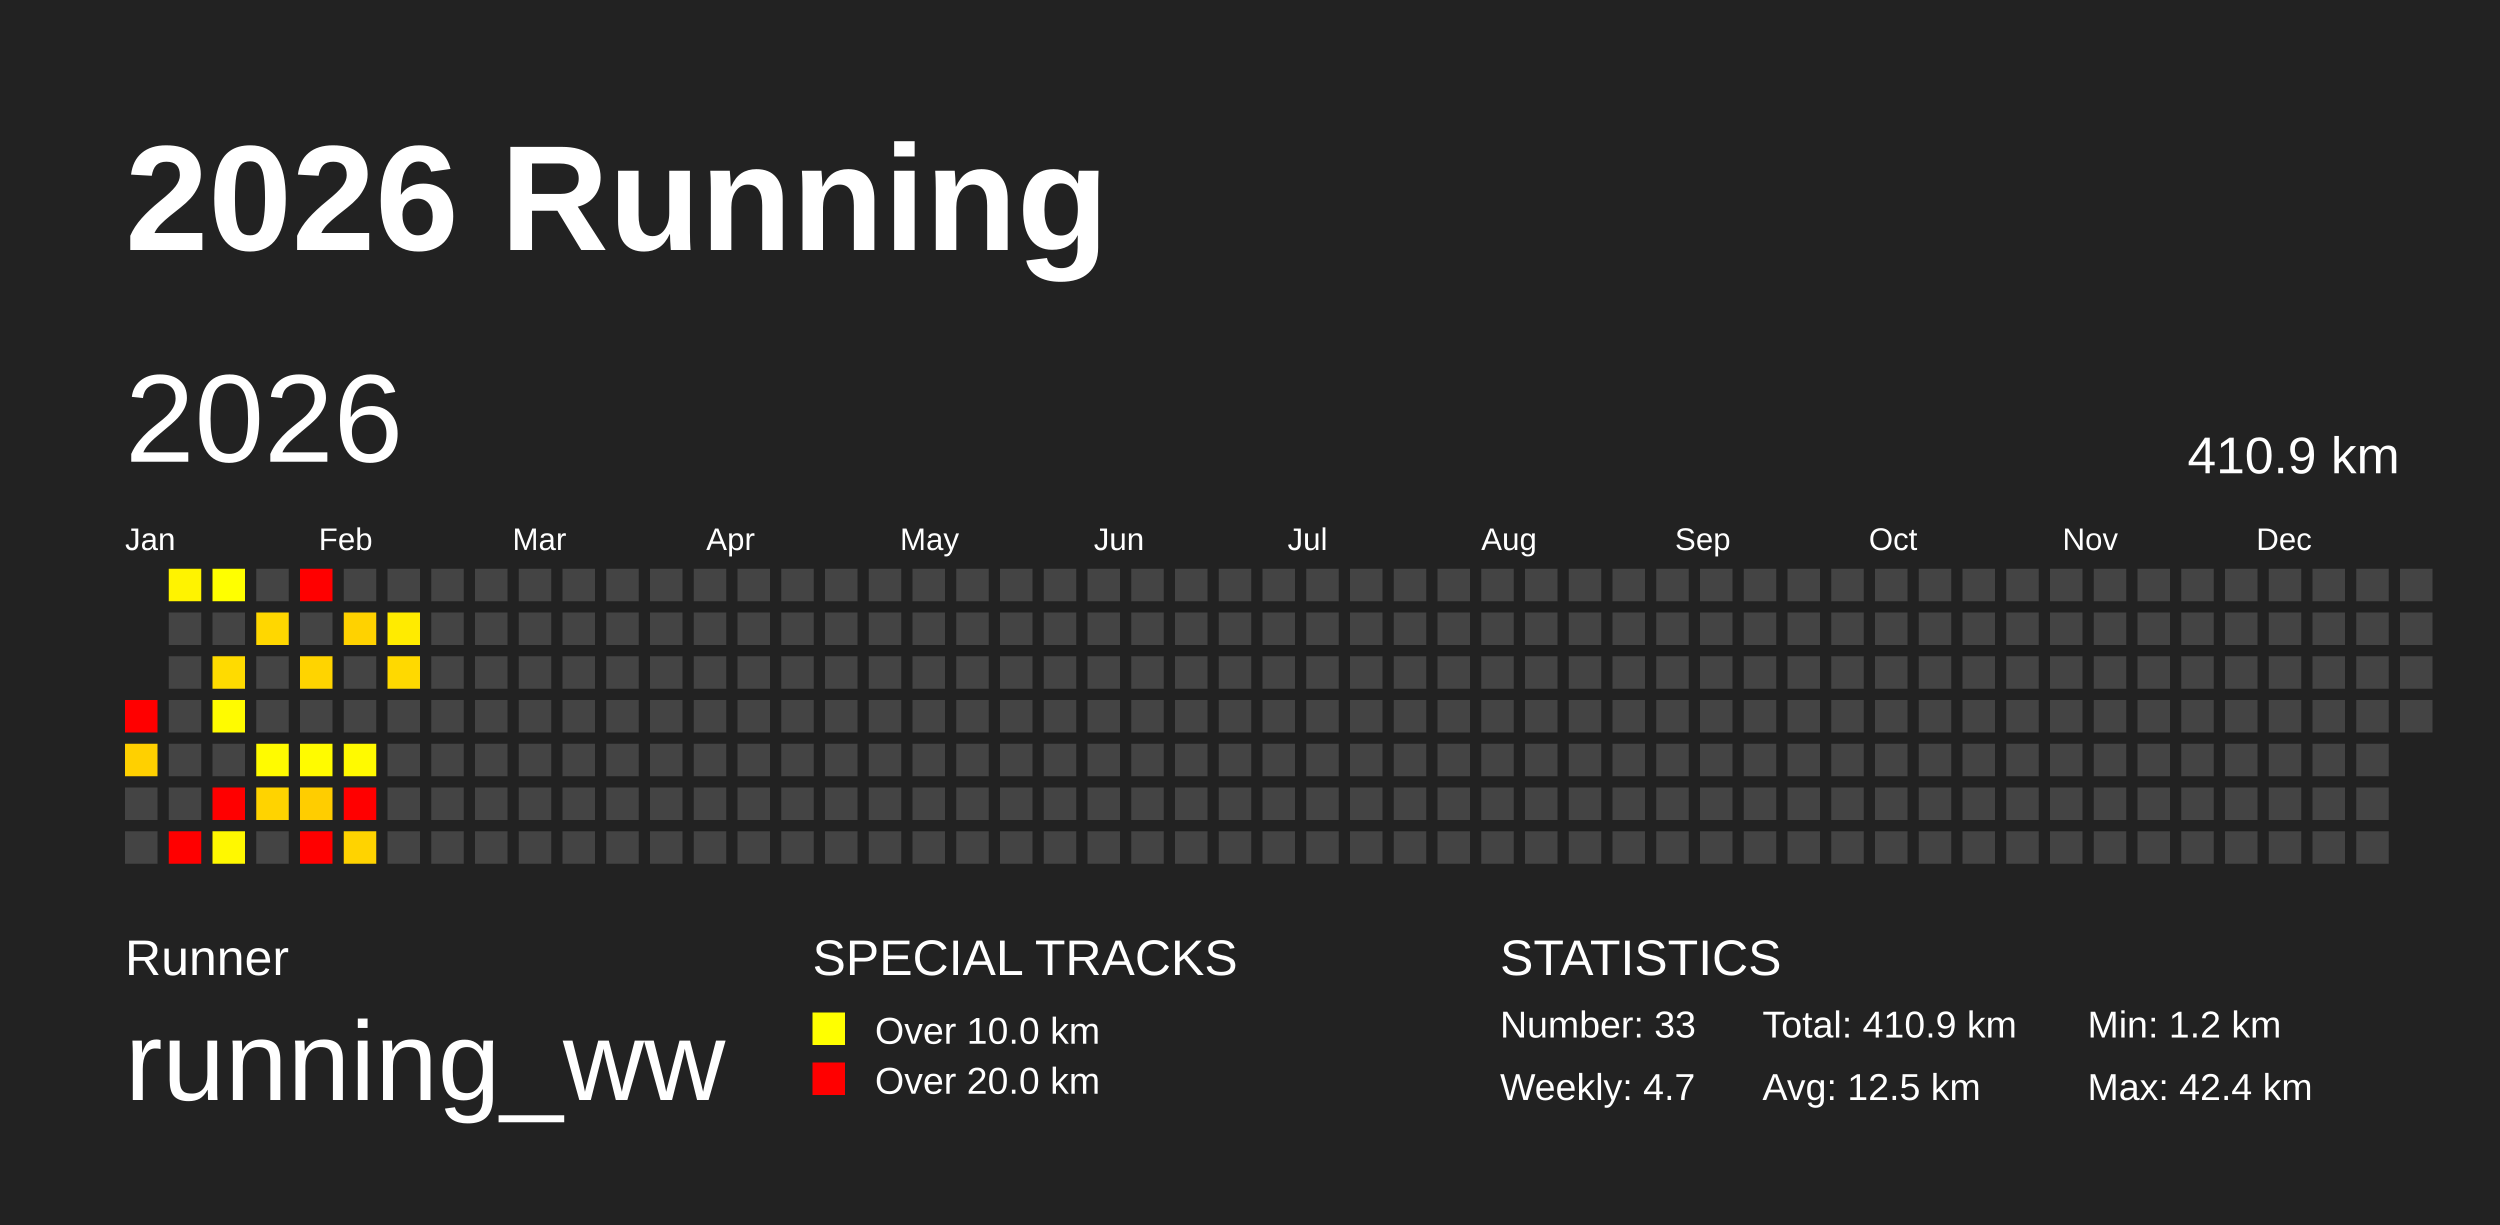
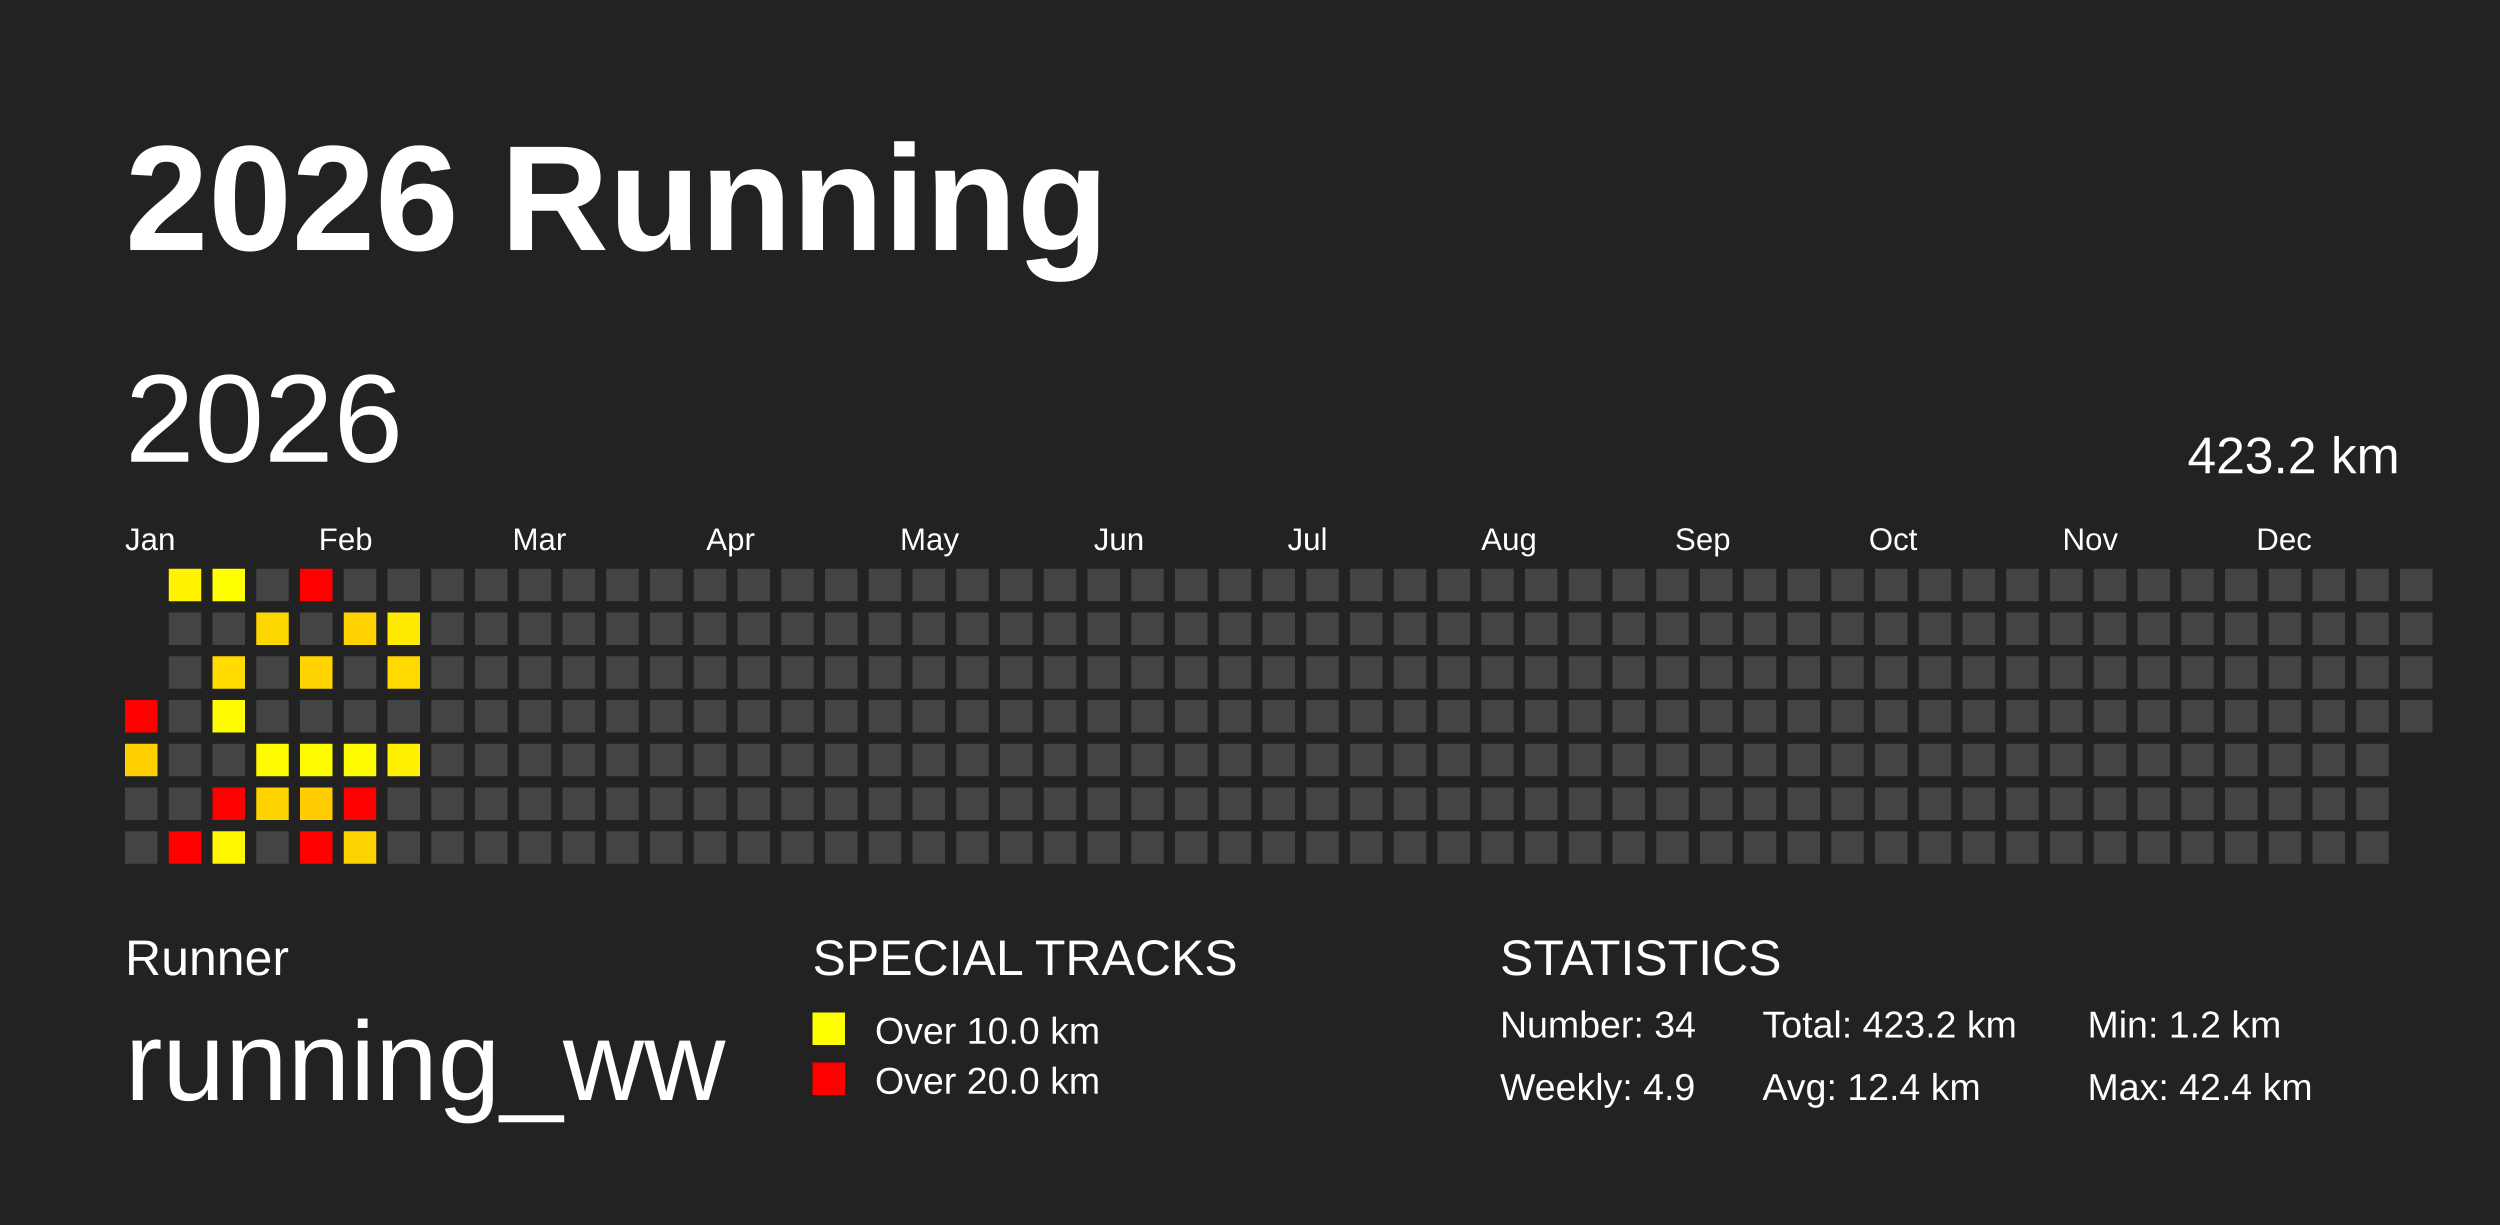
<svg xmlns="http://www.w3.org/2000/svg" baseProfile="full" height="98mm" version="1.1" viewBox="0,0,200,98" width="200mm">
  <defs />
  <rect fill="#222222" height="98" width="200" x="0" y="0" />
  <text fill="#FFFFFF" style="font-size:12px; font-family:Arial; font-weight:bold;" x="10" y="20">2026 Running</text>
  <text fill="#FFFFFF" style="font-size:4px; font-family:Arial" x="10" y="78">Runner</text>
  <text fill="#FFFFFF" style="font-size:9px; font-family:Arial" x="10" y="88">running_ww</text>
  <text fill="#FFFFFF" style="font-size:4px; font-family:Arial" x="65" y="78">SPECIAL TRACKS</text>
  <rect fill="yellow" height="2.6" width="2.6" x="65" y="81" />
  <text fill="#FFFFFF" style="font-size:3px; font-family:Arial" x="70" y="83.5">Over 10.0 km</text>
  <rect fill="red" height="2.6" width="2.6" x="65" y="85" />
  <text fill="#FFFFFF" style="font-size:3px; font-family:Arial" x="70" y="87.5">Over 20.0 km</text>
  <text fill="#FFFFFF" style="font-size:4px; font-family:Arial" x="120" y="78">STATISTICS</text>
-   <text fill="#FFFFFF" style="font-size:3px; font-family:Arial" x="120" y="83">Number: 33</text>
-   <text fill="#FFFFFF" style="font-size:3px; font-family:Arial" x="120" y="88">Weekly: 4.7</text>
-   <text fill="#FFFFFF" style="font-size:3px; font-family:Arial" x="141" y="83">Total: 410.9 km</text>
-   <text fill="#FFFFFF" style="font-size:3px; font-family:Arial" x="141" y="88">Avg: 12.5 km</text>
+   <text fill="#FFFFFF" style="font-size:3px; font-family:Arial" x="120" y="83">Number: 34</text>
+   <text fill="#FFFFFF" style="font-size:3px; font-family:Arial" x="120" y="88">Weekly: 4.9</text>
+   <text fill="#FFFFFF" style="font-size:3px; font-family:Arial" x="141" y="83">Total: 423.2 km</text>
+   <text fill="#FFFFFF" style="font-size:3px; font-family:Arial" x="141" y="88">Avg: 12.4 km</text>
  <text fill="#FFFFFF" style="font-size:3px; font-family:Arial" x="167" y="83">Min: 1.2 km</text>
  <text fill="#FFFFFF" style="font-size:3px; font-family:Arial" x="167" y="88">Max: 42.4 km</text>
  <text dominant-baseline="hanging" fill="#FFFFFF" style="font-size:10.0px; font-family:Arial;" x="10" y="30">2026</text>
-   <text dominant-baseline="hanging" fill="#FFFFFF" style="font-size:4.125px; font-family:Arial;" x="175" y="35">410.9 km</text>
+   <text dominant-baseline="hanging" fill="#FFFFFF" style="font-size:4.125px; font-family:Arial;" x="175" y="35">423.2 km</text>
  <text fill="#FFFFFF" style="font-size:2.5px; font-family:Arial" x="10.0" y="44">Jan</text>
  <text fill="#FFFFFF" style="font-size:2.5px; font-family:Arial" x="25.5" y="44">Feb</text>
  <text fill="#FFFFFF" style="font-size:2.5px; font-family:Arial" x="41.0" y="44">Mar</text>
  <text fill="#FFFFFF" style="font-size:2.5px; font-family:Arial" x="56.5" y="44">Apr</text>
  <text fill="#FFFFFF" style="font-size:2.5px; font-family:Arial" x="72.0" y="44">May</text>
  <text fill="#FFFFFF" style="font-size:2.5px; font-family:Arial" x="87.5" y="44">Jun</text>
  <text fill="#FFFFFF" style="font-size:2.5px; font-family:Arial" x="103.0" y="44">Jul</text>
  <text fill="#FFFFFF" style="font-size:2.5px; font-family:Arial" x="118.5" y="44">Aug</text>
  <text fill="#FFFFFF" style="font-size:2.5px; font-family:Arial" x="134.0" y="44">Sep</text>
  <text fill="#FFFFFF" style="font-size:2.5px; font-family:Arial" x="149.5" y="44">Oct</text>
  <text fill="#FFFFFF" style="font-size:2.5px; font-family:Arial" x="165.0" y="44">Nov</text>
  <text fill="#FFFFFF" style="font-size:2.5px; font-family:Arial" x="180.5" y="44">Dec</text>
  <rect fill="red" height="2.6" width="2.6" x="10.0" y="56.0" />
  <rect fill="#ffd000" height="2.6" width="2.6" x="10.0" y="59.5" />
  <rect fill="#444444" height="2.6" width="2.6" x="10.0" y="63.0" />
  <rect fill="#444444" height="2.6" width="2.6" x="10.0" y="66.5" />
  <rect fill="#fff300" height="2.6" width="2.6" x="13.5" y="45.5" />
  <rect fill="#444444" height="2.6" width="2.6" x="13.5" y="49.0" />
  <rect fill="#444444" height="2.6" width="2.6" x="13.5" y="52.5" />
  <rect fill="#444444" height="2.6" width="2.6" x="13.5" y="56.0" />
  <rect fill="#444444" height="2.6" width="2.6" x="13.5" y="59.5" />
  <rect fill="#444444" height="2.6" width="2.6" x="13.5" y="63.0" />
  <rect fill="red" height="2.6" width="2.6" x="13.5" y="66.5" />
  <rect fill="#ffff00" height="2.6" width="2.6" x="17.0" y="45.5" />
  <rect fill="#444444" height="2.6" width="2.6" x="17.0" y="49.0" />
  <rect fill="#ffdb00" height="2.6" width="2.6" x="17.0" y="52.5" />
  <rect fill="#fffb00" height="2.6" width="2.6" x="17.0" y="56.0" />
  <rect fill="#444444" height="2.6" width="2.6" x="17.0" y="59.5" />
  <rect fill="red" height="2.6" width="2.6" x="17.0" y="63.0" />
  <rect fill="#fff800" height="2.6" width="2.6" x="17.0" y="66.5" />
  <rect fill="#444444" height="2.6" width="2.6" x="20.5" y="45.5" />
  <rect fill="#ffd700" height="2.6" width="2.6" x="20.5" y="49.0" />
  <rect fill="#444444" height="2.6" width="2.6" x="20.5" y="52.5" />
  <rect fill="#444444" height="2.6" width="2.6" x="20.5" y="56.0" />
  <rect fill="#fffb00" height="2.6" width="2.6" x="20.5" y="59.5" />
  <rect fill="#ffd300" height="2.6" width="2.6" x="20.5" y="63.0" />
  <rect fill="#444444" height="2.6" width="2.6" x="20.5" y="66.5" />
  <rect fill="red" height="2.6" width="2.6" x="24.0" y="45.5" />
  <rect fill="#444444" height="2.6" width="2.6" x="24.0" y="49.0" />
  <rect fill="#ffd400" height="2.6" width="2.6" x="24.0" y="52.5" />
  <rect fill="#444444" height="2.6" width="2.6" x="24.0" y="56.0" />
  <rect fill="#fffb00" height="2.6" width="2.6" x="24.0" y="59.5" />
  <rect fill="#ffcd00" height="2.6" width="2.6" x="24.0" y="63.0" />
  <rect fill="red" height="2.6" width="2.6" x="24.0" y="66.5" />
  <rect fill="#444444" height="2.6" width="2.6" x="27.5" y="45.5" />
  <rect fill="#ffd200" height="2.6" width="2.6" x="27.5" y="49.0" />
  <rect fill="#444444" height="2.6" width="2.6" x="27.5" y="52.5" />
  <rect fill="#444444" height="2.6" width="2.6" x="27.5" y="56.0" />
  <rect fill="#fffa00" height="2.6" width="2.6" x="27.5" y="59.5" />
  <rect fill="red" height="2.6" width="2.6" x="27.5" y="63.0" />
  <rect fill="#ffd300" height="2.6" width="2.6" x="27.5" y="66.5" />
  <rect fill="#444444" height="2.6" width="2.6" x="31.0" y="45.5" />
  <rect fill="#ffeb00" height="2.6" width="2.6" x="31.0" y="49.0" />
  <rect fill="#ffd900" height="2.6" width="2.6" x="31.0" y="52.5" />
  <rect fill="#444444" height="2.6" width="2.6" x="31.0" y="56.0" />
-   <rect fill="#444444" height="2.6" width="2.6" x="31.0" y="59.5" />
+   <rect fill="#fff100" height="2.6" width="2.6" x="31.0" y="59.5" />
  <rect fill="#444444" height="2.6" width="2.6" x="31.0" y="63.0" />
  <rect fill="#444444" height="2.6" width="2.6" x="31.0" y="66.5" />
  <rect fill="#444444" height="2.6" width="2.6" x="34.5" y="45.5" />
  <rect fill="#444444" height="2.6" width="2.6" x="34.5" y="49.0" />
  <rect fill="#444444" height="2.6" width="2.6" x="34.5" y="52.5" />
  <rect fill="#444444" height="2.6" width="2.6" x="34.5" y="56.0" />
  <rect fill="#444444" height="2.6" width="2.6" x="34.5" y="59.5" />
  <rect fill="#444444" height="2.6" width="2.6" x="34.5" y="63.0" />
  <rect fill="#444444" height="2.6" width="2.6" x="34.5" y="66.5" />
  <rect fill="#444444" height="2.6" width="2.6" x="38.0" y="45.5" />
  <rect fill="#444444" height="2.6" width="2.6" x="38.0" y="49.0" />
  <rect fill="#444444" height="2.6" width="2.6" x="38.0" y="52.5" />
  <rect fill="#444444" height="2.6" width="2.6" x="38.0" y="56.0" />
  <rect fill="#444444" height="2.6" width="2.6" x="38.0" y="59.5" />
  <rect fill="#444444" height="2.6" width="2.6" x="38.0" y="63.0" />
  <rect fill="#444444" height="2.6" width="2.6" x="38.0" y="66.5" />
  <rect fill="#444444" height="2.6" width="2.6" x="41.5" y="45.5" />
  <rect fill="#444444" height="2.6" width="2.6" x="41.5" y="49.0" />
  <rect fill="#444444" height="2.6" width="2.6" x="41.5" y="52.5" />
  <rect fill="#444444" height="2.6" width="2.6" x="41.5" y="56.0" />
  <rect fill="#444444" height="2.6" width="2.6" x="41.5" y="59.5" />
  <rect fill="#444444" height="2.6" width="2.6" x="41.5" y="63.0" />
  <rect fill="#444444" height="2.6" width="2.6" x="41.5" y="66.5" />
  <rect fill="#444444" height="2.6" width="2.6" x="45.0" y="45.5" />
  <rect fill="#444444" height="2.6" width="2.6" x="45.0" y="49.0" />
  <rect fill="#444444" height="2.6" width="2.6" x="45.0" y="52.5" />
  <rect fill="#444444" height="2.6" width="2.6" x="45.0" y="56.0" />
  <rect fill="#444444" height="2.6" width="2.6" x="45.0" y="59.5" />
  <rect fill="#444444" height="2.6" width="2.6" x="45.0" y="63.0" />
  <rect fill="#444444" height="2.6" width="2.6" x="45.0" y="66.5" />
  <rect fill="#444444" height="2.6" width="2.6" x="48.5" y="45.5" />
  <rect fill="#444444" height="2.6" width="2.6" x="48.5" y="49.0" />
  <rect fill="#444444" height="2.6" width="2.6" x="48.5" y="52.5" />
  <rect fill="#444444" height="2.6" width="2.6" x="48.5" y="56.0" />
  <rect fill="#444444" height="2.6" width="2.6" x="48.5" y="59.5" />
  <rect fill="#444444" height="2.6" width="2.6" x="48.5" y="63.0" />
  <rect fill="#444444" height="2.6" width="2.6" x="48.5" y="66.5" />
  <rect fill="#444444" height="2.6" width="2.6" x="52.0" y="45.5" />
  <rect fill="#444444" height="2.6" width="2.6" x="52.0" y="49.0" />
  <rect fill="#444444" height="2.6" width="2.6" x="52.0" y="52.5" />
  <rect fill="#444444" height="2.6" width="2.6" x="52.0" y="56.0" />
  <rect fill="#444444" height="2.6" width="2.6" x="52.0" y="59.5" />
  <rect fill="#444444" height="2.6" width="2.6" x="52.0" y="63.0" />
  <rect fill="#444444" height="2.6" width="2.6" x="52.0" y="66.5" />
  <rect fill="#444444" height="2.6" width="2.6" x="55.5" y="45.5" />
  <rect fill="#444444" height="2.6" width="2.6" x="55.5" y="49.0" />
  <rect fill="#444444" height="2.6" width="2.6" x="55.5" y="52.5" />
  <rect fill="#444444" height="2.6" width="2.6" x="55.5" y="56.0" />
  <rect fill="#444444" height="2.6" width="2.6" x="55.5" y="59.5" />
  <rect fill="#444444" height="2.6" width="2.6" x="55.5" y="63.0" />
  <rect fill="#444444" height="2.6" width="2.6" x="55.5" y="66.5" />
  <rect fill="#444444" height="2.6" width="2.6" x="59.0" y="45.5" />
  <rect fill="#444444" height="2.6" width="2.6" x="59.0" y="49.0" />
  <rect fill="#444444" height="2.6" width="2.6" x="59.0" y="52.5" />
  <rect fill="#444444" height="2.6" width="2.6" x="59.0" y="56.0" />
  <rect fill="#444444" height="2.6" width="2.6" x="59.0" y="59.5" />
  <rect fill="#444444" height="2.6" width="2.6" x="59.0" y="63.0" />
  <rect fill="#444444" height="2.6" width="2.6" x="59.0" y="66.5" />
  <rect fill="#444444" height="2.6" width="2.6" x="62.5" y="45.5" />
  <rect fill="#444444" height="2.6" width="2.6" x="62.5" y="49.0" />
  <rect fill="#444444" height="2.6" width="2.6" x="62.5" y="52.5" />
  <rect fill="#444444" height="2.6" width="2.6" x="62.5" y="56.0" />
  <rect fill="#444444" height="2.6" width="2.6" x="62.5" y="59.5" />
  <rect fill="#444444" height="2.6" width="2.6" x="62.5" y="63.0" />
  <rect fill="#444444" height="2.6" width="2.6" x="62.5" y="66.5" />
  <rect fill="#444444" height="2.6" width="2.6" x="66.0" y="45.5" />
  <rect fill="#444444" height="2.6" width="2.6" x="66.0" y="49.0" />
  <rect fill="#444444" height="2.6" width="2.6" x="66.0" y="52.5" />
  <rect fill="#444444" height="2.6" width="2.6" x="66.0" y="56.0" />
  <rect fill="#444444" height="2.6" width="2.6" x="66.0" y="59.5" />
  <rect fill="#444444" height="2.6" width="2.6" x="66.0" y="63.0" />
  <rect fill="#444444" height="2.6" width="2.6" x="66.0" y="66.5" />
  <rect fill="#444444" height="2.6" width="2.6" x="69.5" y="45.5" />
  <rect fill="#444444" height="2.6" width="2.6" x="69.5" y="49.0" />
  <rect fill="#444444" height="2.6" width="2.6" x="69.5" y="52.5" />
  <rect fill="#444444" height="2.6" width="2.6" x="69.5" y="56.0" />
  <rect fill="#444444" height="2.6" width="2.6" x="69.5" y="59.5" />
  <rect fill="#444444" height="2.6" width="2.6" x="69.5" y="63.0" />
  <rect fill="#444444" height="2.6" width="2.6" x="69.5" y="66.5" />
  <rect fill="#444444" height="2.6" width="2.6" x="73.0" y="45.5" />
  <rect fill="#444444" height="2.6" width="2.6" x="73.0" y="49.0" />
  <rect fill="#444444" height="2.6" width="2.6" x="73.0" y="52.5" />
  <rect fill="#444444" height="2.6" width="2.6" x="73.0" y="56.0" />
  <rect fill="#444444" height="2.6" width="2.6" x="73.0" y="59.5" />
  <rect fill="#444444" height="2.6" width="2.6" x="73.0" y="63.0" />
  <rect fill="#444444" height="2.6" width="2.6" x="73.0" y="66.5" />
  <rect fill="#444444" height="2.6" width="2.6" x="76.5" y="45.5" />
  <rect fill="#444444" height="2.6" width="2.6" x="76.5" y="49.0" />
  <rect fill="#444444" height="2.6" width="2.6" x="76.5" y="52.5" />
  <rect fill="#444444" height="2.6" width="2.6" x="76.5" y="56.0" />
  <rect fill="#444444" height="2.6" width="2.6" x="76.5" y="59.5" />
  <rect fill="#444444" height="2.6" width="2.6" x="76.5" y="63.0" />
  <rect fill="#444444" height="2.6" width="2.6" x="76.5" y="66.5" />
  <rect fill="#444444" height="2.6" width="2.6" x="80.0" y="45.5" />
  <rect fill="#444444" height="2.6" width="2.6" x="80.0" y="49.0" />
  <rect fill="#444444" height="2.6" width="2.6" x="80.0" y="52.5" />
  <rect fill="#444444" height="2.6" width="2.6" x="80.0" y="56.0" />
  <rect fill="#444444" height="2.6" width="2.6" x="80.0" y="59.5" />
  <rect fill="#444444" height="2.6" width="2.6" x="80.0" y="63.0" />
  <rect fill="#444444" height="2.6" width="2.6" x="80.0" y="66.5" />
  <rect fill="#444444" height="2.6" width="2.6" x="83.5" y="45.5" />
  <rect fill="#444444" height="2.6" width="2.6" x="83.5" y="49.0" />
  <rect fill="#444444" height="2.6" width="2.6" x="83.5" y="52.5" />
  <rect fill="#444444" height="2.6" width="2.6" x="83.5" y="56.0" />
  <rect fill="#444444" height="2.6" width="2.6" x="83.5" y="59.5" />
  <rect fill="#444444" height="2.6" width="2.6" x="83.5" y="63.0" />
  <rect fill="#444444" height="2.6" width="2.6" x="83.5" y="66.5" />
  <rect fill="#444444" height="2.6" width="2.6" x="87.0" y="45.5" />
  <rect fill="#444444" height="2.6" width="2.6" x="87.0" y="49.0" />
  <rect fill="#444444" height="2.6" width="2.6" x="87.0" y="52.5" />
  <rect fill="#444444" height="2.6" width="2.6" x="87.0" y="56.0" />
  <rect fill="#444444" height="2.6" width="2.6" x="87.0" y="59.5" />
  <rect fill="#444444" height="2.6" width="2.6" x="87.0" y="63.0" />
  <rect fill="#444444" height="2.6" width="2.6" x="87.0" y="66.5" />
  <rect fill="#444444" height="2.6" width="2.6" x="90.5" y="45.5" />
  <rect fill="#444444" height="2.6" width="2.6" x="90.5" y="49.0" />
  <rect fill="#444444" height="2.6" width="2.6" x="90.5" y="52.5" />
  <rect fill="#444444" height="2.6" width="2.6" x="90.5" y="56.0" />
  <rect fill="#444444" height="2.6" width="2.6" x="90.5" y="59.5" />
  <rect fill="#444444" height="2.6" width="2.6" x="90.5" y="63.0" />
  <rect fill="#444444" height="2.6" width="2.6" x="90.5" y="66.5" />
  <rect fill="#444444" height="2.6" width="2.6" x="94.0" y="45.5" />
  <rect fill="#444444" height="2.6" width="2.6" x="94.0" y="49.0" />
  <rect fill="#444444" height="2.6" width="2.6" x="94.0" y="52.5" />
  <rect fill="#444444" height="2.6" width="2.6" x="94.0" y="56.0" />
  <rect fill="#444444" height="2.6" width="2.6" x="94.0" y="59.5" />
  <rect fill="#444444" height="2.6" width="2.6" x="94.0" y="63.0" />
  <rect fill="#444444" height="2.6" width="2.6" x="94.0" y="66.5" />
  <rect fill="#444444" height="2.6" width="2.6" x="97.5" y="45.5" />
  <rect fill="#444444" height="2.6" width="2.6" x="97.5" y="49.0" />
  <rect fill="#444444" height="2.6" width="2.6" x="97.5" y="52.5" />
  <rect fill="#444444" height="2.6" width="2.6" x="97.5" y="56.0" />
  <rect fill="#444444" height="2.6" width="2.6" x="97.5" y="59.5" />
  <rect fill="#444444" height="2.6" width="2.6" x="97.5" y="63.0" />
  <rect fill="#444444" height="2.6" width="2.6" x="97.5" y="66.5" />
  <rect fill="#444444" height="2.6" width="2.6" x="101.0" y="45.5" />
  <rect fill="#444444" height="2.6" width="2.6" x="101.0" y="49.0" />
  <rect fill="#444444" height="2.6" width="2.6" x="101.0" y="52.5" />
  <rect fill="#444444" height="2.6" width="2.6" x="101.0" y="56.0" />
  <rect fill="#444444" height="2.6" width="2.6" x="101.0" y="59.5" />
  <rect fill="#444444" height="2.6" width="2.6" x="101.0" y="63.0" />
  <rect fill="#444444" height="2.6" width="2.6" x="101.0" y="66.5" />
  <rect fill="#444444" height="2.6" width="2.6" x="104.5" y="45.5" />
  <rect fill="#444444" height="2.6" width="2.6" x="104.5" y="49.0" />
  <rect fill="#444444" height="2.6" width="2.6" x="104.5" y="52.5" />
  <rect fill="#444444" height="2.6" width="2.6" x="104.5" y="56.0" />
  <rect fill="#444444" height="2.6" width="2.6" x="104.5" y="59.5" />
  <rect fill="#444444" height="2.6" width="2.6" x="104.5" y="63.0" />
  <rect fill="#444444" height="2.6" width="2.6" x="104.5" y="66.5" />
  <rect fill="#444444" height="2.6" width="2.6" x="108.0" y="45.5" />
  <rect fill="#444444" height="2.6" width="2.6" x="108.0" y="49.0" />
  <rect fill="#444444" height="2.6" width="2.6" x="108.0" y="52.5" />
  <rect fill="#444444" height="2.6" width="2.6" x="108.0" y="56.0" />
  <rect fill="#444444" height="2.6" width="2.6" x="108.0" y="59.5" />
  <rect fill="#444444" height="2.6" width="2.6" x="108.0" y="63.0" />
  <rect fill="#444444" height="2.6" width="2.6" x="108.0" y="66.5" />
  <rect fill="#444444" height="2.6" width="2.6" x="111.5" y="45.5" />
  <rect fill="#444444" height="2.6" width="2.6" x="111.5" y="49.0" />
  <rect fill="#444444" height="2.6" width="2.6" x="111.5" y="52.5" />
  <rect fill="#444444" height="2.6" width="2.6" x="111.5" y="56.0" />
  <rect fill="#444444" height="2.6" width="2.6" x="111.5" y="59.5" />
  <rect fill="#444444" height="2.6" width="2.6" x="111.5" y="63.0" />
  <rect fill="#444444" height="2.6" width="2.6" x="111.5" y="66.5" />
  <rect fill="#444444" height="2.6" width="2.6" x="115.0" y="45.5" />
  <rect fill="#444444" height="2.6" width="2.6" x="115.0" y="49.0" />
  <rect fill="#444444" height="2.6" width="2.6" x="115.0" y="52.5" />
  <rect fill="#444444" height="2.6" width="2.6" x="115.0" y="56.0" />
  <rect fill="#444444" height="2.6" width="2.6" x="115.0" y="59.5" />
  <rect fill="#444444" height="2.6" width="2.6" x="115.0" y="63.0" />
  <rect fill="#444444" height="2.6" width="2.6" x="115.0" y="66.5" />
  <rect fill="#444444" height="2.6" width="2.6" x="118.5" y="45.5" />
  <rect fill="#444444" height="2.6" width="2.6" x="118.5" y="49.0" />
  <rect fill="#444444" height="2.6" width="2.6" x="118.5" y="52.5" />
  <rect fill="#444444" height="2.6" width="2.6" x="118.5" y="56.0" />
  <rect fill="#444444" height="2.6" width="2.6" x="118.5" y="59.5" />
  <rect fill="#444444" height="2.6" width="2.6" x="118.5" y="63.0" />
  <rect fill="#444444" height="2.6" width="2.6" x="118.5" y="66.5" />
  <rect fill="#444444" height="2.6" width="2.6" x="122.0" y="45.5" />
  <rect fill="#444444" height="2.6" width="2.6" x="122.0" y="49.0" />
  <rect fill="#444444" height="2.6" width="2.6" x="122.0" y="52.5" />
  <rect fill="#444444" height="2.6" width="2.6" x="122.0" y="56.0" />
  <rect fill="#444444" height="2.6" width="2.6" x="122.0" y="59.5" />
  <rect fill="#444444" height="2.6" width="2.6" x="122.0" y="63.0" />
  <rect fill="#444444" height="2.6" width="2.6" x="122.0" y="66.5" />
  <rect fill="#444444" height="2.6" width="2.6" x="125.5" y="45.5" />
  <rect fill="#444444" height="2.6" width="2.6" x="125.5" y="49.0" />
  <rect fill="#444444" height="2.6" width="2.6" x="125.5" y="52.5" />
  <rect fill="#444444" height="2.6" width="2.6" x="125.5" y="56.0" />
  <rect fill="#444444" height="2.6" width="2.6" x="125.5" y="59.5" />
  <rect fill="#444444" height="2.6" width="2.6" x="125.5" y="63.0" />
  <rect fill="#444444" height="2.6" width="2.6" x="125.5" y="66.5" />
  <rect fill="#444444" height="2.6" width="2.6" x="129.0" y="45.5" />
  <rect fill="#444444" height="2.6" width="2.6" x="129.0" y="49.0" />
  <rect fill="#444444" height="2.6" width="2.6" x="129.0" y="52.5" />
  <rect fill="#444444" height="2.6" width="2.6" x="129.0" y="56.0" />
  <rect fill="#444444" height="2.6" width="2.6" x="129.0" y="59.5" />
  <rect fill="#444444" height="2.6" width="2.6" x="129.0" y="63.0" />
  <rect fill="#444444" height="2.6" width="2.6" x="129.0" y="66.5" />
  <rect fill="#444444" height="2.6" width="2.6" x="132.5" y="45.5" />
  <rect fill="#444444" height="2.6" width="2.6" x="132.5" y="49.0" />
  <rect fill="#444444" height="2.6" width="2.6" x="132.5" y="52.5" />
  <rect fill="#444444" height="2.6" width="2.6" x="132.5" y="56.0" />
  <rect fill="#444444" height="2.6" width="2.6" x="132.5" y="59.5" />
  <rect fill="#444444" height="2.6" width="2.6" x="132.5" y="63.0" />
  <rect fill="#444444" height="2.6" width="2.6" x="132.5" y="66.5" />
  <rect fill="#444444" height="2.6" width="2.6" x="136.0" y="45.5" />
  <rect fill="#444444" height="2.6" width="2.6" x="136.0" y="49.0" />
  <rect fill="#444444" height="2.6" width="2.6" x="136.0" y="52.5" />
  <rect fill="#444444" height="2.6" width="2.6" x="136.0" y="56.0" />
  <rect fill="#444444" height="2.6" width="2.6" x="136.0" y="59.5" />
  <rect fill="#444444" height="2.6" width="2.6" x="136.0" y="63.0" />
  <rect fill="#444444" height="2.6" width="2.6" x="136.0" y="66.5" />
  <rect fill="#444444" height="2.6" width="2.6" x="139.5" y="45.5" />
  <rect fill="#444444" height="2.6" width="2.6" x="139.5" y="49.0" />
  <rect fill="#444444" height="2.6" width="2.6" x="139.5" y="52.5" />
  <rect fill="#444444" height="2.6" width="2.6" x="139.5" y="56.0" />
  <rect fill="#444444" height="2.6" width="2.6" x="139.5" y="59.5" />
  <rect fill="#444444" height="2.6" width="2.6" x="139.5" y="63.0" />
  <rect fill="#444444" height="2.6" width="2.6" x="139.5" y="66.5" />
  <rect fill="#444444" height="2.6" width="2.6" x="143.0" y="45.5" />
  <rect fill="#444444" height="2.6" width="2.6" x="143.0" y="49.0" />
  <rect fill="#444444" height="2.6" width="2.6" x="143.0" y="52.5" />
  <rect fill="#444444" height="2.6" width="2.6" x="143.0" y="56.0" />
  <rect fill="#444444" height="2.6" width="2.6" x="143.0" y="59.5" />
  <rect fill="#444444" height="2.6" width="2.6" x="143.0" y="63.0" />
  <rect fill="#444444" height="2.6" width="2.6" x="143.0" y="66.5" />
  <rect fill="#444444" height="2.6" width="2.6" x="146.5" y="45.5" />
  <rect fill="#444444" height="2.6" width="2.6" x="146.5" y="49.0" />
  <rect fill="#444444" height="2.6" width="2.6" x="146.5" y="52.5" />
  <rect fill="#444444" height="2.6" width="2.6" x="146.5" y="56.0" />
  <rect fill="#444444" height="2.6" width="2.6" x="146.5" y="59.5" />
  <rect fill="#444444" height="2.6" width="2.6" x="146.5" y="63.0" />
  <rect fill="#444444" height="2.6" width="2.6" x="146.5" y="66.5" />
  <rect fill="#444444" height="2.6" width="2.6" x="150.0" y="45.5" />
  <rect fill="#444444" height="2.6" width="2.6" x="150.0" y="49.0" />
  <rect fill="#444444" height="2.6" width="2.6" x="150.0" y="52.5" />
  <rect fill="#444444" height="2.6" width="2.6" x="150.0" y="56.0" />
  <rect fill="#444444" height="2.6" width="2.6" x="150.0" y="59.5" />
  <rect fill="#444444" height="2.6" width="2.6" x="150.0" y="63.0" />
  <rect fill="#444444" height="2.6" width="2.6" x="150.0" y="66.5" />
  <rect fill="#444444" height="2.6" width="2.6" x="153.5" y="45.5" />
  <rect fill="#444444" height="2.6" width="2.6" x="153.5" y="49.0" />
  <rect fill="#444444" height="2.6" width="2.6" x="153.5" y="52.5" />
  <rect fill="#444444" height="2.6" width="2.6" x="153.5" y="56.0" />
  <rect fill="#444444" height="2.6" width="2.6" x="153.5" y="59.5" />
  <rect fill="#444444" height="2.6" width="2.6" x="153.5" y="63.0" />
  <rect fill="#444444" height="2.6" width="2.6" x="153.5" y="66.5" />
  <rect fill="#444444" height="2.6" width="2.6" x="157.0" y="45.5" />
  <rect fill="#444444" height="2.6" width="2.6" x="157.0" y="49.0" />
  <rect fill="#444444" height="2.6" width="2.6" x="157.0" y="52.5" />
  <rect fill="#444444" height="2.6" width="2.6" x="157.0" y="56.0" />
  <rect fill="#444444" height="2.6" width="2.6" x="157.0" y="59.5" />
  <rect fill="#444444" height="2.6" width="2.6" x="157.0" y="63.0" />
  <rect fill="#444444" height="2.6" width="2.6" x="157.0" y="66.5" />
  <rect fill="#444444" height="2.6" width="2.6" x="160.5" y="45.5" />
  <rect fill="#444444" height="2.6" width="2.6" x="160.5" y="49.0" />
  <rect fill="#444444" height="2.6" width="2.6" x="160.5" y="52.5" />
  <rect fill="#444444" height="2.6" width="2.6" x="160.5" y="56.0" />
  <rect fill="#444444" height="2.6" width="2.6" x="160.5" y="59.5" />
  <rect fill="#444444" height="2.6" width="2.6" x="160.5" y="63.0" />
  <rect fill="#444444" height="2.6" width="2.6" x="160.5" y="66.5" />
  <rect fill="#444444" height="2.6" width="2.6" x="164.0" y="45.5" />
  <rect fill="#444444" height="2.6" width="2.6" x="164.0" y="49.0" />
  <rect fill="#444444" height="2.6" width="2.6" x="164.0" y="52.5" />
  <rect fill="#444444" height="2.6" width="2.6" x="164.0" y="56.0" />
  <rect fill="#444444" height="2.6" width="2.6" x="164.0" y="59.5" />
  <rect fill="#444444" height="2.6" width="2.6" x="164.0" y="63.0" />
  <rect fill="#444444" height="2.6" width="2.6" x="164.0" y="66.5" />
  <rect fill="#444444" height="2.6" width="2.6" x="167.5" y="45.5" />
  <rect fill="#444444" height="2.6" width="2.6" x="167.5" y="49.0" />
  <rect fill="#444444" height="2.6" width="2.6" x="167.5" y="52.5" />
  <rect fill="#444444" height="2.6" width="2.6" x="167.5" y="56.0" />
  <rect fill="#444444" height="2.6" width="2.6" x="167.5" y="59.5" />
  <rect fill="#444444" height="2.6" width="2.6" x="167.5" y="63.0" />
  <rect fill="#444444" height="2.6" width="2.6" x="167.5" y="66.5" />
  <rect fill="#444444" height="2.6" width="2.6" x="171.0" y="45.5" />
  <rect fill="#444444" height="2.6" width="2.6" x="171.0" y="49.0" />
  <rect fill="#444444" height="2.6" width="2.6" x="171.0" y="52.5" />
  <rect fill="#444444" height="2.6" width="2.6" x="171.0" y="56.0" />
  <rect fill="#444444" height="2.6" width="2.6" x="171.0" y="59.5" />
  <rect fill="#444444" height="2.6" width="2.6" x="171.0" y="63.0" />
  <rect fill="#444444" height="2.6" width="2.6" x="171.0" y="66.5" />
  <rect fill="#444444" height="2.6" width="2.6" x="174.5" y="45.5" />
  <rect fill="#444444" height="2.6" width="2.6" x="174.5" y="49.0" />
  <rect fill="#444444" height="2.6" width="2.6" x="174.5" y="52.5" />
  <rect fill="#444444" height="2.6" width="2.6" x="174.5" y="56.0" />
  <rect fill="#444444" height="2.6" width="2.6" x="174.5" y="59.5" />
  <rect fill="#444444" height="2.6" width="2.6" x="174.5" y="63.0" />
  <rect fill="#444444" height="2.6" width="2.6" x="174.5" y="66.5" />
  <rect fill="#444444" height="2.6" width="2.6" x="178.0" y="45.5" />
  <rect fill="#444444" height="2.6" width="2.6" x="178.0" y="49.0" />
  <rect fill="#444444" height="2.6" width="2.6" x="178.0" y="52.5" />
  <rect fill="#444444" height="2.6" width="2.6" x="178.0" y="56.0" />
  <rect fill="#444444" height="2.6" width="2.6" x="178.0" y="59.5" />
  <rect fill="#444444" height="2.6" width="2.6" x="178.0" y="63.0" />
  <rect fill="#444444" height="2.6" width="2.6" x="178.0" y="66.5" />
  <rect fill="#444444" height="2.6" width="2.6" x="181.5" y="45.5" />
  <rect fill="#444444" height="2.6" width="2.6" x="181.5" y="49.0" />
  <rect fill="#444444" height="2.6" width="2.6" x="181.5" y="52.5" />
  <rect fill="#444444" height="2.6" width="2.6" x="181.5" y="56.0" />
  <rect fill="#444444" height="2.6" width="2.6" x="181.5" y="59.5" />
  <rect fill="#444444" height="2.6" width="2.6" x="181.5" y="63.0" />
  <rect fill="#444444" height="2.6" width="2.6" x="181.5" y="66.5" />
  <rect fill="#444444" height="2.6" width="2.6" x="185.0" y="45.5" />
  <rect fill="#444444" height="2.6" width="2.6" x="185.0" y="49.0" />
  <rect fill="#444444" height="2.6" width="2.6" x="185.0" y="52.5" />
  <rect fill="#444444" height="2.6" width="2.6" x="185.0" y="56.0" />
  <rect fill="#444444" height="2.6" width="2.6" x="185.0" y="59.5" />
  <rect fill="#444444" height="2.6" width="2.6" x="185.0" y="63.0" />
  <rect fill="#444444" height="2.6" width="2.6" x="185.0" y="66.5" />
  <rect fill="#444444" height="2.6" width="2.6" x="188.5" y="45.5" />
  <rect fill="#444444" height="2.6" width="2.6" x="188.5" y="49.0" />
  <rect fill="#444444" height="2.6" width="2.6" x="188.5" y="52.5" />
  <rect fill="#444444" height="2.6" width="2.6" x="188.5" y="56.0" />
  <rect fill="#444444" height="2.6" width="2.6" x="188.5" y="59.5" />
  <rect fill="#444444" height="2.6" width="2.6" x="188.5" y="63.0" />
  <rect fill="#444444" height="2.6" width="2.6" x="188.5" y="66.5" />
  <rect fill="#444444" height="2.6" width="2.6" x="192.0" y="45.5" />
  <rect fill="#444444" height="2.6" width="2.6" x="192.0" y="49.0" />
  <rect fill="#444444" height="2.6" width="2.6" x="192.0" y="52.5" />
  <rect fill="#444444" height="2.6" width="2.6" x="192.0" y="56.0" />
</svg>
